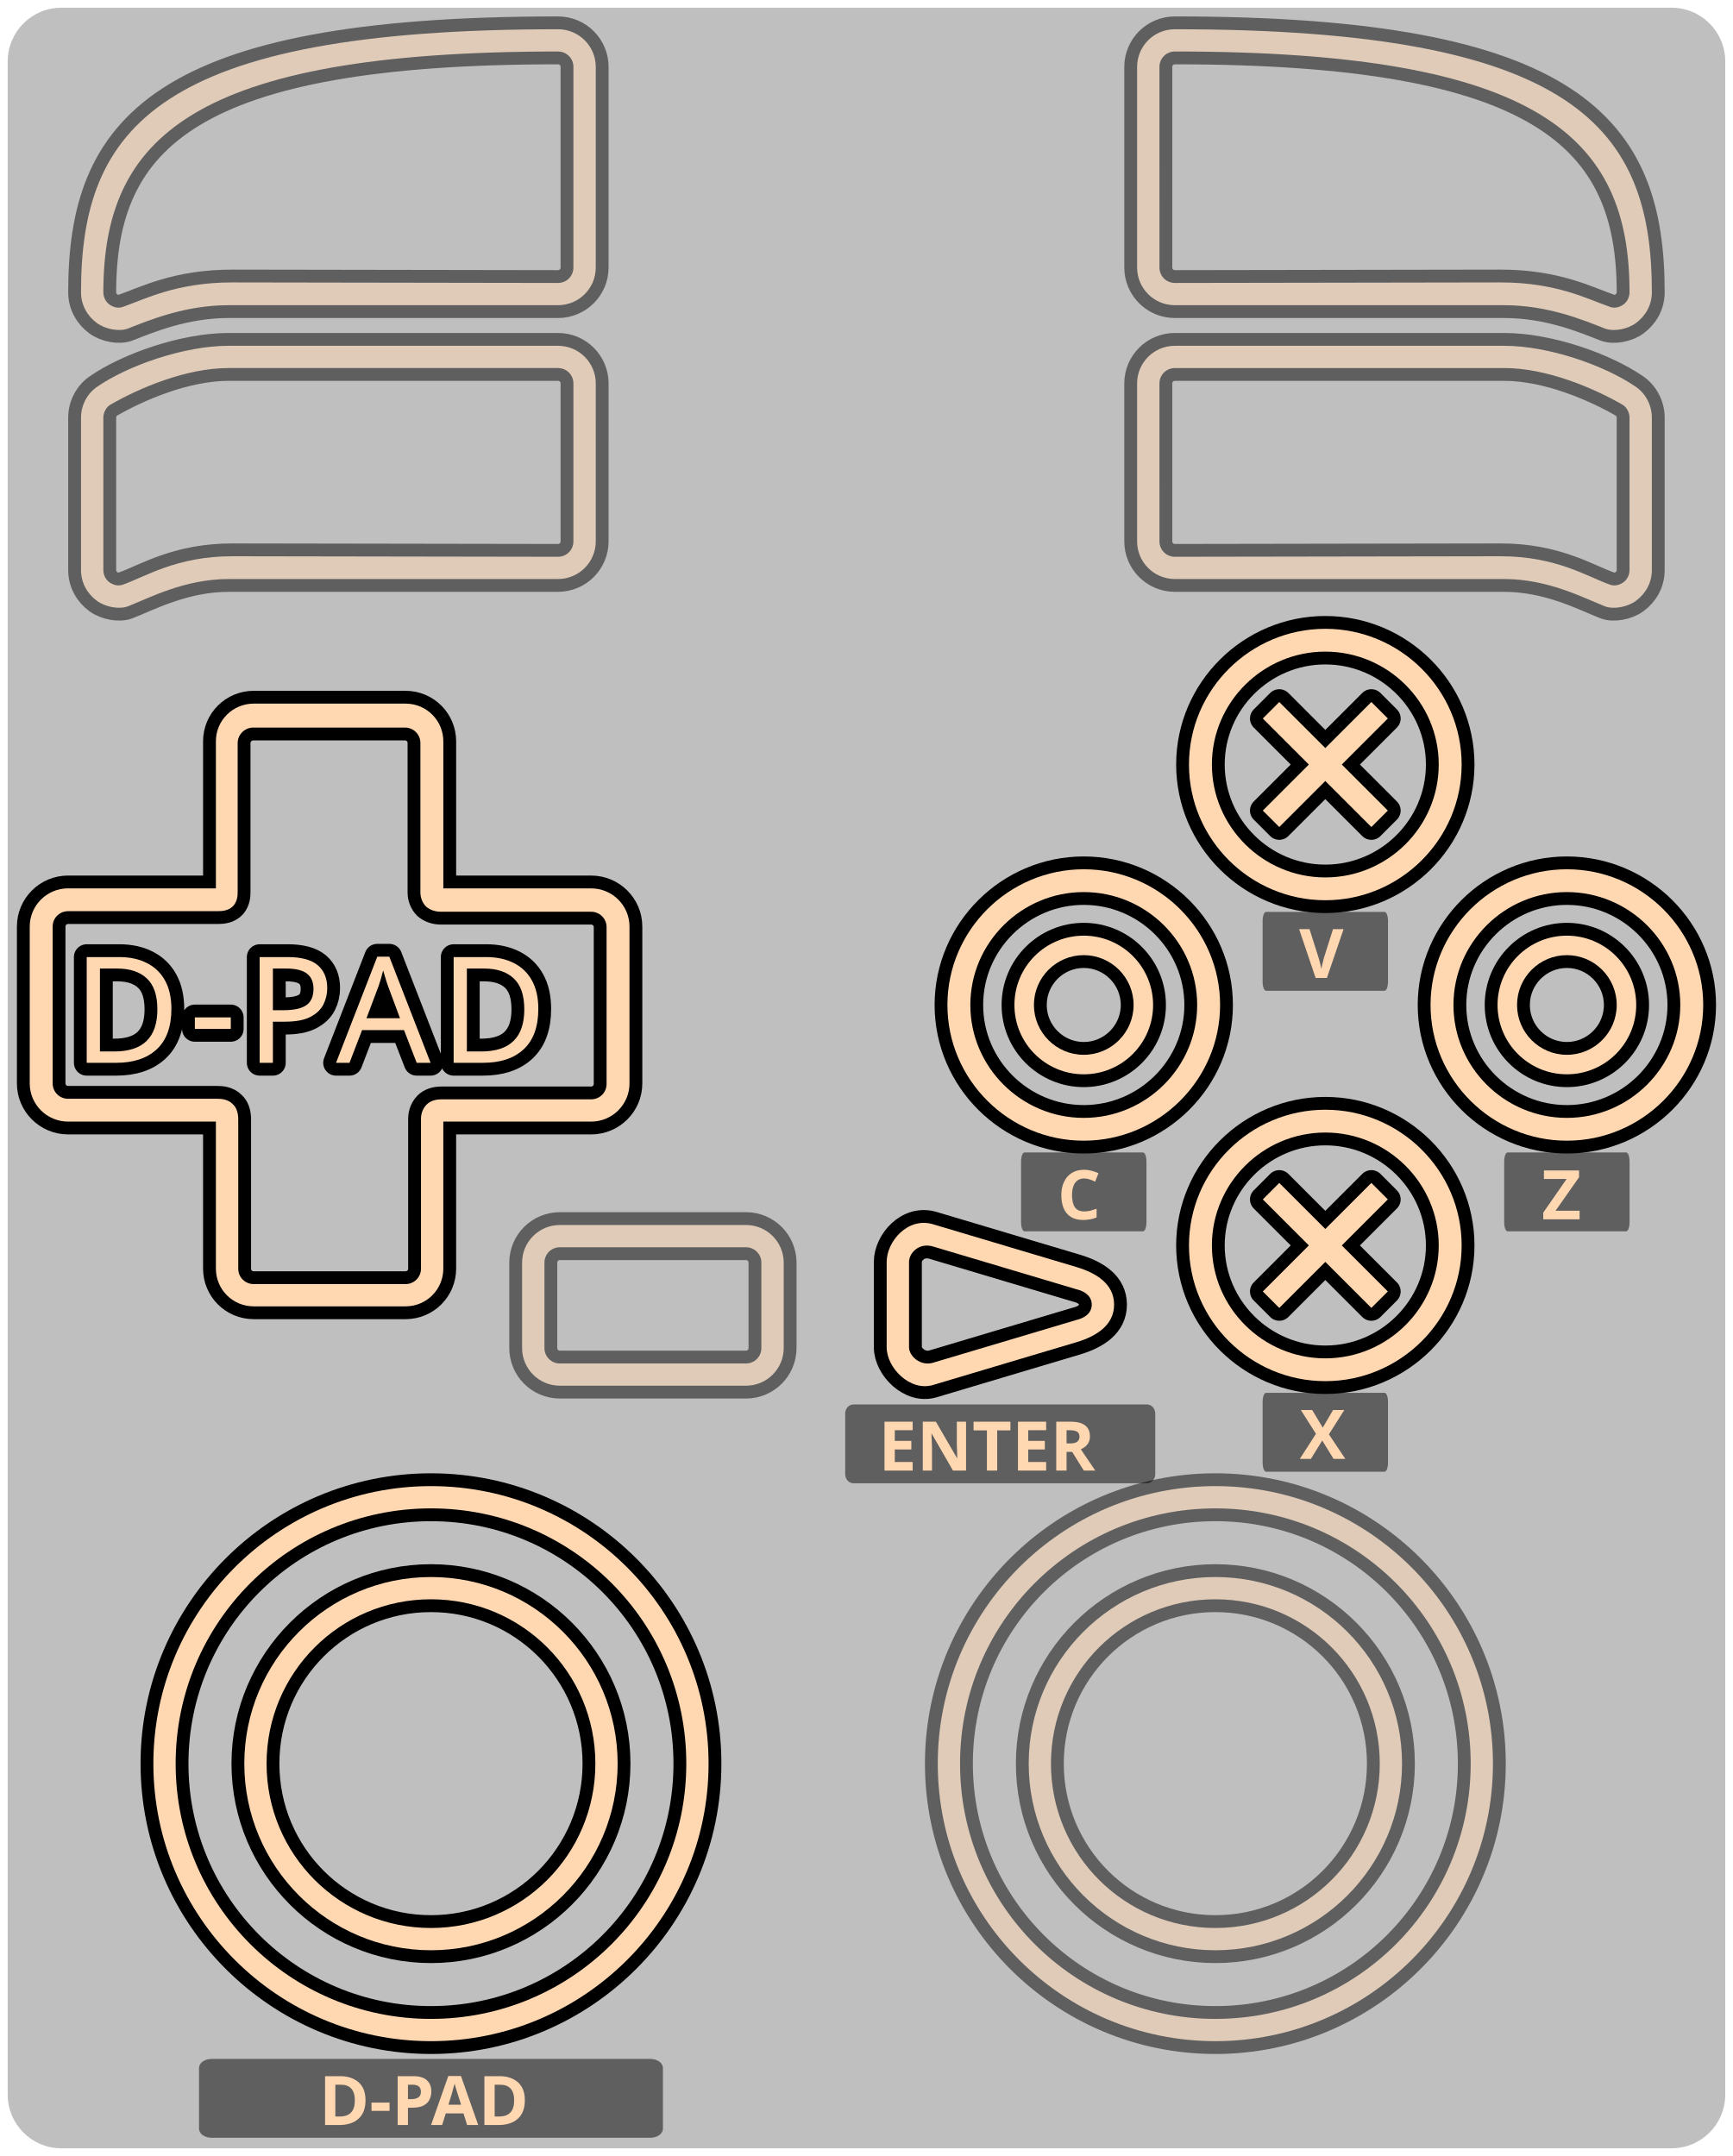
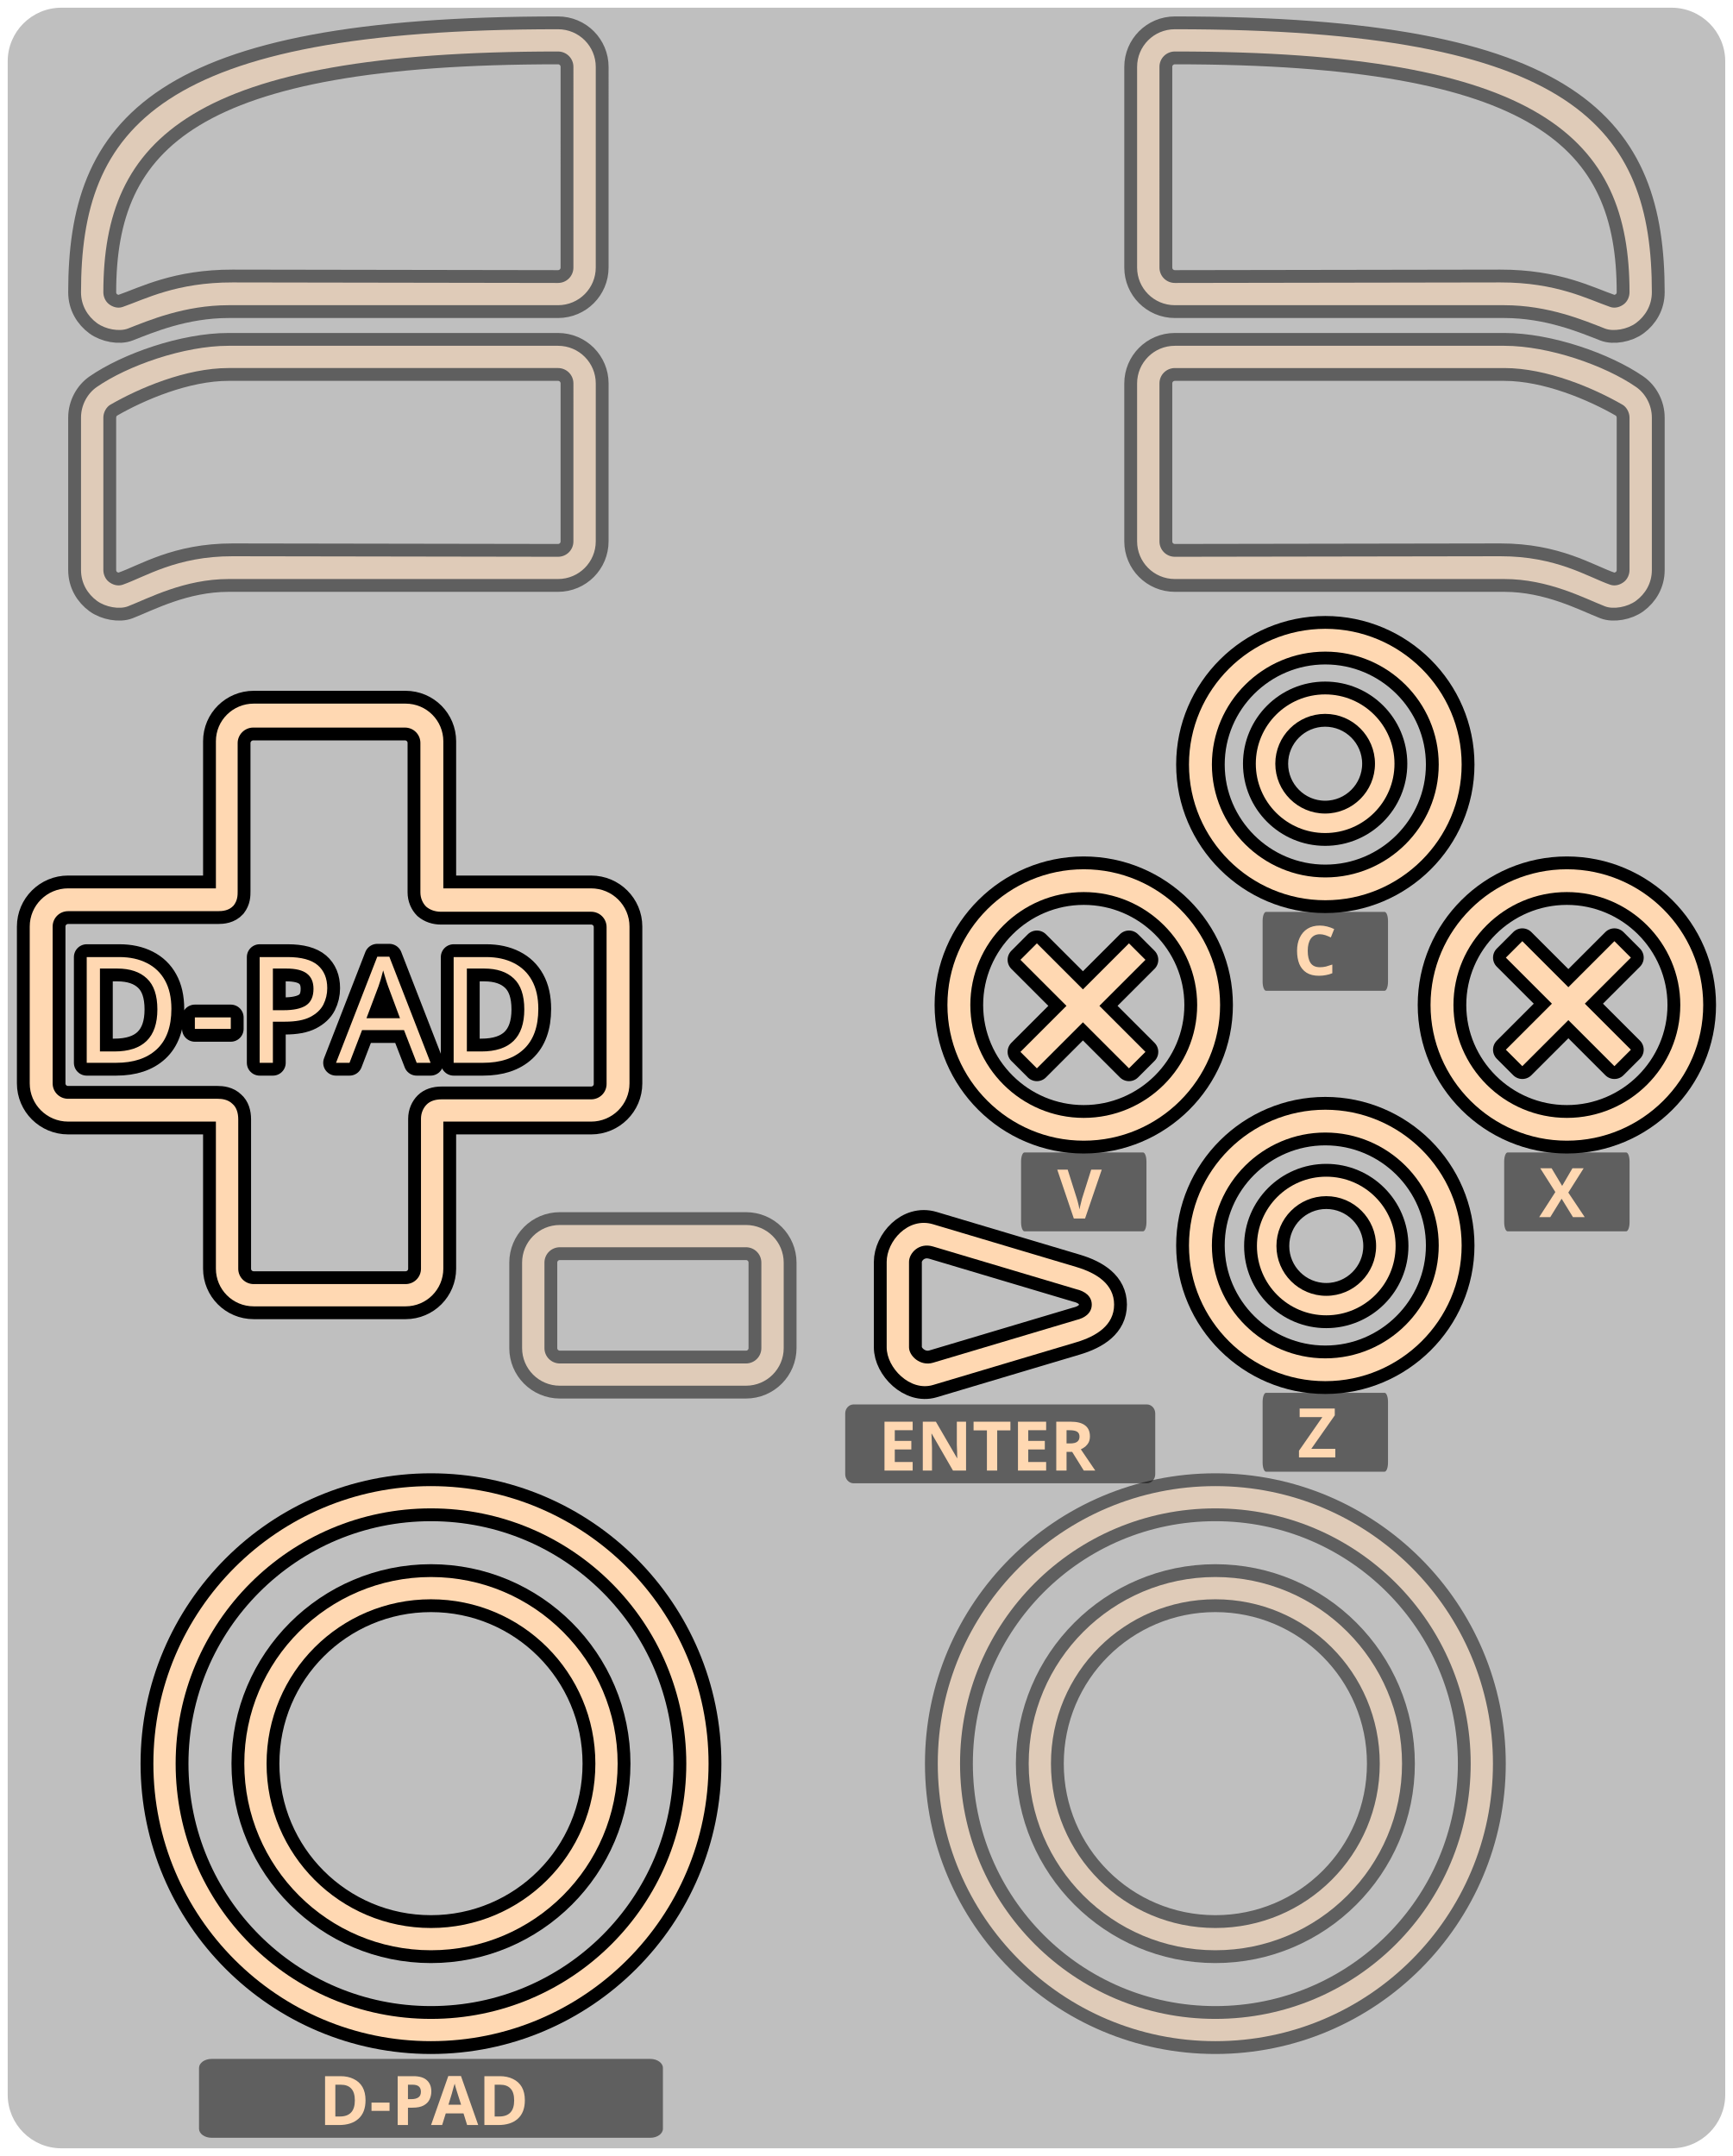
<svg xmlns="http://www.w3.org/2000/svg" version="1.1" id="Layer_3" x="0px" y="0px" viewBox="0 0 225 280" xml:space="preserve" width="225" height="280">
  <defs id="defs75">
    <rect x="76.739" y="147.344" width="33.368" height="20.844" id="rect127464" />
    <rect x="128.25" y="105.787" width="33.96" height="33.738" id="rect83351" />
    <rect x="127.677" y="105.526" width="34.595" height="33.973" id="rect34999" />
    <rect x="161.554" y="139.782" width="33.152" height="33.894" id="rect24475" />
    <rect x="128.25" y="105.787" width="33.96" height="33.738" id="rect83351-3" />
    <rect x="128.25" y="105.787" width="33.96" height="33.738" id="rect83351-9" />
    <rect x="128.25" y="105.787" width="33.96" height="33.738" id="rect83351-5" />
    <rect x="76.739" y="147.344" width="32.548" height="20.781" id="rect127464-0" />
    <rect x="128.25" y="105.787" width="69.439" height="31.708" id="rect83351-4" />
    <rect x="128.25" y="105.787" width="33.96" height="33.738" id="rect83351-52" />
    <rect x="128.25" y="105.787" width="33.96" height="33.738" id="rect83351-52-6" />
    <rect x="128.25" y="105.787" width="33.96" height="33.738" id="rect83351-37" />
    <rect x="128.25" y="105.787" width="33.96" height="33.738" id="rect83351-3-9" />
    <rect x="128.25" y="105.787" width="33.96" height="33.738" id="rect83351-9-2" />
    <rect x="128.25" y="105.787" width="33.96" height="33.738" id="rect83351-5-7" />
    <rect x="76.739" y="147.344" width="33.368" height="20.844" id="rect127464-7" />
    <rect x="76.739" y="147.344" width="32.548" height="20.781" id="rect127464-0-5" />
    <rect x="128.25" y="105.787" width="69.439" height="31.708" id="rect83351-4-1" />
    <rect x="128.25" y="105.787" width="33.96" height="33.738" id="rect83351-52-67" />
    <rect x="128.25" y="105.787" width="33.96" height="33.738" id="rect83351-52-6-8" />
    <rect x="128.25" y="105.787" width="69.439" height="31.708" id="rect83351-4-1-4" />
    <rect x="128.25" y="105.787" width="69.439" height="31.708" id="rect83351-4-1-4-4" />
    <rect x="128.25" y="105.787" width="69.439" height="31.708" id="rect83351-4-1-4-9" />
    <rect x="128.25" y="105.787" width="69.439" height="31.708" id="rect83351-4-1-4-4-4" />
    <rect x="76.739" y="147.344" width="65.207" height="14.331" id="rect127464-7-2" />
    <rect x="76.739" y="147.344" width="65.207" height="14.331" id="rect127464-7-2-8" />
    <rect x="128.25" y="105.787" width="69.439" height="31.708" id="rect83351-4-1-4-4-4-0" />
    <rect x="128.25" y="105.787" width="69.439" height="31.708" id="rect83351-4-1-4-9-7" />
    <rect x="128.25" y="105.787" width="69.439" height="31.708" id="rect83351-4-1-4-1" />
    <rect x="76.739" y="147.344" width="65.207" height="14.331" id="rect127464-7-2-9" />
    <rect x="76.739" y="147.344" width="65.207" height="14.331" id="rect127464-7-2-8-9" />
    <rect x="76.739" y="147.344" width="32.548" height="20.781" id="rect127464-0-5-8-86" />
    <rect x="76.739" y="147.344" width="32.548" height="20.781" id="rect127464-0-5-2" />
    <rect x="76.739" y="147.344" width="32.548" height="20.781" id="rect127464-0-5-2-9" />
    <rect x="76.739" y="147.344" width="32.548" height="20.781" id="rect127464-0-5-2-9-7" />
    <rect x="76.739" y="147.344" width="32.548" height="20.781" id="rect127464-0-5-2-9-3" />
    <rect x="76.739" y="147.344" width="32.548" height="20.781" id="rect127464-0-5-2-9-37" />
    <rect x="76.739" y="147.344" width="32.548" height="20.781" id="rect127464-0-5-2-9-37-4" />
    <rect x="76.739" y="147.344" width="32.548" height="20.781" id="rect127464-0-5-2-9-3-4" />
    <rect x="76.739" y="147.344" width="33.368" height="20.844" id="rect127464-7-1" />
    <rect x="76.739" y="147.344" width="65.207" height="14.331" id="rect127464-7-2-3" />
    <rect x="76.739" y="147.344" width="65.207" height="14.331" id="rect127464-7-2-8-95" />
    <rect x="76.739" y="147.344" width="32.548" height="20.781" id="rect127464-0-5-5" />
    <rect x="128.25" y="105.787" width="33.96" height="33.738" id="rect83351-37-3" />
    <rect x="128.25" y="105.787" width="33.96" height="33.738" id="rect83351-3-9-7" />
    <rect x="128.25" y="105.787" width="33.96" height="33.738" id="rect83351-9-2-9" />
    <rect x="128.25" y="105.787" width="33.96" height="33.738" id="rect83351-5-7-7" />
    <rect x="128.25" y="105.787" width="69.439" height="31.708" id="rect83351-4-1-2" />
    <rect x="128.25" y="105.787" width="69.439" height="31.708" id="rect83351-4-1-4-16" />
    <rect x="128.25" y="105.787" width="69.439" height="31.708" id="rect83351-4-1-4-9-5" />
    <rect x="128.25" y="105.787" width="33.96" height="33.738" id="rect83351-52-67-8" />
    <rect x="128.25" y="105.787" width="33.96" height="33.738" id="rect83351-52-6-8-4" />
    <rect x="128.25" y="105.787" width="69.439" height="31.708" id="rect83351-4-1-4-4-9" />
    <rect x="128.25" y="105.787" width="69.439" height="31.708" id="rect83351-4-1-4-4-4-3" />
  </defs>
  <g id="layer2" style="display:inline">
    <rect style="display:inline;fill:#000000;fill-opacity:0.25;stroke-width:10.783;stroke-linecap:round;stroke-linejoin:round" id="rect937" width="223" height="278" x="1" y="1" rx="6.977" ry="6.969" />
  </g>
  <g id="layer8">
    <path style="display:inline;opacity:0.5;fill:#ffd8b2;fill-opacity:1;stroke:#000000;stroke-width:3.329;stroke-linecap:round;stroke-linejoin:round;stroke-miterlimit:4;stroke-dasharray:none;stroke-opacity:1;paint-order:stroke fill markers" d="m 101.754,175.075 c 0,2.666 -2.157,4.888 -4.909,4.888 h -24.148 c -2.752,0 -4.909,-2.222 -4.909,-4.888 v -11.097 c 0,-2.666 2.157,-4.888 4.909,-4.888 h 24.148 c 2.752,0 4.909,2.222 4.909,4.888 z m -2.901,-11.097 c 0,-1.111 -0.893,-1.999 -2.008,-1.999 h -24.148 c -1.116,0 -2.008,0.889 -2.008,1.999 v 11.097 c 0,1.111 0.893,1.999 2.008,1.999 h 24.148 c 1.116,0 2.008,-0.889 2.008,-1.999 z" id="path23-1-9" />
    <rect style="display:inline;opacity:0.5;fill:#000000;fill-opacity:1;stroke:none;stroke-width:1.665;stroke-linecap:round;stroke-linejoin:round;stroke-miterlimit:4;stroke-dasharray:none;stroke-opacity:1;paint-order:stroke fill markers" id="rect38642-7" width="40.255" height="10.243" x="109.739" y="182.393" ry="1.173" rx="1.093" />
    <text xml:space="preserve" id="text127462-9" style="font-style:normal;font-variant:normal;font-weight:bold;font-stretch:normal;font-size:8px;line-height:1.25;font-family:Comfortaa;-inkscape-font-specification:'Comfortaa Bold';font-variant-ligatures:normal;font-variant-caps:normal;font-variant-numeric:normal;font-variant-east-asian:normal;text-align:center;text-decoration-color:#000000;letter-spacing:0px;word-spacing:0px;white-space:pre;shape-inside:url(#rect127464-0-5);display:inline;fill:#ffd8b2;fill-opacity:1;stroke:none;stroke-width:1.5;stroke-linecap:round;stroke-linejoin:round;stroke-miterlimit:4;stroke-dasharray:none;stroke-opacity:1;paint-order:stroke fill markers;stop-color:#000000" x="10.01" y="0" transform="matrix(1.109733,0,0,1.109733,26.45988,19.34481)">
-       <tspan x="78.922" y="154.665" id="tspan1456">ENTER</tspan>
+       <tspan x="78.922" y="154.665" id="tspan1">ENTER</tspan>
    </text>
    <path style="display:inline;fill:#ffd8b2;fill-opacity:1;stroke:#000000;stroke-width:3.329;stroke-linecap:round;stroke-linejoin:round;stroke-miterlimit:4;stroke-dasharray:none;stroke-opacity:1;paint-order:stroke fill markers" d="m 144.652,169.43 c 0,2.666 -2.272,4.101 -4.909,4.888 l -18.6,5.549 c -2.978,0.888 -6.019,-2.222 -6.019,-4.888 v -11.097 c 0,-2.666 2.753,-5.862 6.019,-4.888 l 18.6,5.549 c 2.637,0.787 4.909,2.222 4.909,4.888 z m -2.901,0 c 0,-1.111 -0.921,-1.75 -2.008,-1.999 l -18.6,-5.549 c -1.855,-0.553 -3.118,0.889 -3.118,1.999 v 11.097 c 0,1.111 1.46,2.494 3.118,1.999 l 18.6,-5.549 c 1.087,-0.25 2.008,-0.889 2.008,-1.999 z" id="path23-1-9-7" />
  </g>
  <g id="layer7" style="display:inline">
    <path style="display:inline;fill:#ffd8b2;fill-opacity:1;stroke:#000000;stroke-width:3.329;stroke-linecap:round;stroke-linejoin:round;stroke-miterlimit:4;stroke-dasharray:none;stroke-opacity:1;paint-order:stroke fill markers" d="m 203.439,148.142 c -9.743,0 -17.701,-7.924 -17.701,-17.625 0,-9.701 7.958,-17.625 17.701,-17.625 9.743,0 17.701,7.924 17.701,17.625 0,9.701 -7.958,17.625 -17.701,17.625 z m 0,-32.288 c -8.107,0 -14.726,6.591 -14.726,14.663 0,8.072 6.619,14.663 14.726,14.663 8.107,0 14.726,-6.591 14.726,-14.663 0,-8.072 -6.619,-14.663 -14.726,-14.663 z" id="path43-1-81" />
    <path style="display:inline;fill:#ffd8b2;fill-opacity:1;stroke:#000000;stroke-width:3.329;stroke-linecap:round;stroke-linejoin:round;stroke-miterlimit:4;stroke-dasharray:none;stroke-opacity:1;paint-order:stroke fill markers" d="m 172.075,179.371 c -9.743,0 -17.701,-7.924 -17.701,-17.625 0,-9.701 7.958,-17.625 17.701,-17.625 9.743,0 17.701,7.924 17.701,17.625 0,9.701 -7.958,17.625 -17.701,17.625 z m 0,-32.288 c -8.107,0 -14.726,6.591 -14.726,14.663 0,8.072 6.619,14.663 14.726,14.663 8.107,0 14.726,-6.591 14.726,-14.663 0,-8.072 -6.619,-14.663 -14.726,-14.663 z" id="path43-1-81-1" />
-     <g id="g159988" transform="matrix(1.342581,0,0,1.342581,158.5676,148.2379)" style="fill:#ffd8b2;fill-opacity:1;stroke:#000000;stroke-width:2.48;stroke-linecap:round;stroke-linejoin:round;stroke-miterlimit:4;stroke-dasharray:none;stroke-opacity:1;paint-order:stroke fill markers">
+     <g id="g159988" transform="matrix(1.342581,0,0,1.342581,190.1243,116.8398)" style="fill:#ffd8b2;fill-opacity:1;stroke:#000000;stroke-width:2.48;stroke-linecap:round;stroke-linejoin:round;stroke-miterlimit:4;stroke-dasharray:none;stroke-opacity:1;paint-order:stroke fill markers">
      <g id="g159984" style="fill:#ffd8b2;fill-opacity:1;stroke:#000000;stroke-width:2.48;stroke-linecap:round;stroke-linejoin:round;stroke-miterlimit:4;stroke-dasharray:none;stroke-opacity:1;paint-order:stroke fill markers">
        <linearGradient id="SVGID_1_" gradientUnits="userSpaceOnUse" x1="10.062" y1="0" x2="10.062" y2="18.009">
          <stop offset="0" style="stop-color:#5B5B5F" id="stop159971" />
          <stop offset="0.023" style="stop-color:#59595D" id="stop159973" />
          <stop offset="0.451" style="stop-color:#333335" id="stop159975" />
          <stop offset="0.791" style="stop-color:#1C1C1D" id="stop159977" />
          <stop offset="1" style="stop-color:#141414" id="stop159979" />
        </linearGradient>
      </g>
      <polygon fill="#6273a8" points="16.107,5.608 14.514,4.015 10.061,8.468 5.608,4.015 4.016,5.608 8.469,10.061 4.016,14.514 5.608,16.106 10.061,11.653 14.514,16.106 16.107,14.514 11.654,10.061 " id="polygon159986" style="fill:#ffd8b2;fill-opacity:1;stroke:#000000;stroke-width:2.48;stroke-linecap:round;stroke-linejoin:round;stroke-miterlimit:4;stroke-dasharray:none;stroke-opacity:1;paint-order:stroke fill markers" />
    </g>
-     <g id="g160464" transform="matrix(1.342581,0,0,1.342581,190.0157,117.0941)" style="fill:#ffd8b2;fill-opacity:1;stroke:#000000;stroke-width:2.48;stroke-linecap:round;stroke-linejoin:round;stroke-miterlimit:4;stroke-dasharray:none;stroke-opacity:1;paint-order:stroke fill markers">
+     <g id="g160464" transform="matrix(1.342581,0,0,1.342581,158.7762,148.3951)" style="fill:#ffd8b2;fill-opacity:1;stroke:#000000;stroke-width:2.48;stroke-linecap:round;stroke-linejoin:round;stroke-miterlimit:4;stroke-dasharray:none;stroke-opacity:1;paint-order:stroke fill markers">
      <g display="none" id="g160426" style="fill:#ffd8b2;fill-opacity:1;stroke:#000000;stroke-width:2.48;stroke-linecap:round;stroke-linejoin:round;stroke-miterlimit:4;stroke-dasharray:none;stroke-opacity:1;paint-order:stroke fill markers">
        <path display="inline" fill="#cc3366" d="m 158.14,70.903 c 23.665,0 42.917,19.252 42.917,42.917 0,23.664 -19.252,42.917 -42.917,42.917 -23.665,0 -42.918,-19.253 -42.918,-42.917 0,-23.664 19.253,-42.917 42.918,-42.917 m 0,-14 c -31.434,0 -56.918,25.483 -56.918,56.917 0,31.435 25.484,56.917 56.918,56.917 31.434,0 56.917,-25.482 56.917,-56.917 0,-31.433 -25.483,-56.917 -56.917,-56.917 z" id="path160424" style="fill:#ffd8b2;fill-opacity:1;stroke:#000000;stroke-width:2.48;stroke-linecap:round;stroke-linejoin:round;stroke-miterlimit:4;stroke-dasharray:none;stroke-opacity:1;paint-order:stroke fill markers" />
      </g>
      <g id="g160445" style="fill:#ffd8b2;fill-opacity:1;stroke:#000000;stroke-width:2.48;stroke-linecap:round;stroke-linejoin:round;stroke-miterlimit:4;stroke-dasharray:none;stroke-opacity:1;paint-order:stroke fill markers">
        <g id="g160441" style="fill:#ffd8b2;fill-opacity:1;stroke:#000000;stroke-width:2.48;stroke-linecap:round;stroke-linejoin:round;stroke-miterlimit:4;stroke-dasharray:none;stroke-opacity:1;paint-order:stroke fill markers">
          <linearGradient id="SVGID_1_-3" gradientUnits="userSpaceOnUse" x1="9.998" y1="0" x2="9.998" y2="17.896">
            <stop offset="0" style="stop-color:#5B5B5F" id="stop160428" />
            <stop offset="0.023" style="stop-color:#59595D" id="stop160430" />
            <stop offset="0.451" style="stop-color:#333335" id="stop160432" />
            <stop offset="0.791" style="stop-color:#1C1C1D" id="stop160434" />
            <stop offset="1" style="stop-color:#141414" id="stop160436" />
          </linearGradient>
        </g>
        <path fill="#cc3333" d="m 9.998,5.177 c 2.658,0 4.82,2.163 4.82,4.82 0,2.657 -2.162,4.82 -4.82,4.82 -2.658,0 -4.819,-2.163 -4.819,-4.82 0,-2.657 2.161,-4.82 4.819,-4.82 m 0,-1.884 c -3.703,0 -6.705,3.002 -6.705,6.705 0,3.703 3.002,6.705 6.705,6.705 3.704,0 6.706,-3.002 6.706,-6.705 0,-3.703 -3.002,-6.705 -6.706,-6.705 z" id="path160443" style="fill:#ffd8b2;fill-opacity:1;stroke:#000000;stroke-width:2.48;stroke-linecap:round;stroke-linejoin:round;stroke-miterlimit:4;stroke-dasharray:none;stroke-opacity:1;paint-order:stroke fill markers" />
      </g>
    </g>
    <rect style="display:inline;opacity:0.5;fill:#000000;fill-opacity:1;stroke:none;stroke-width:1.665;stroke-linecap:round;stroke-linejoin:round;stroke-miterlimit:4;stroke-dasharray:none;stroke-opacity:1;paint-order:stroke fill markers" id="rect38642-7-3" width="16.28" height="10.243" x="163.935" y="180.885" ry="1.173" rx="0.442" />
-     <text xml:space="preserve" id="text127462-9-3" style="font-style:normal;font-variant:normal;font-weight:bold;font-stretch:normal;font-size:8px;line-height:1.25;font-family:Comfortaa;-inkscape-font-specification:'Comfortaa Bold';font-variant-ligatures:normal;font-variant-caps:normal;font-variant-numeric:normal;font-variant-east-asian:normal;text-align:center;text-decoration-color:#000000;letter-spacing:0px;word-spacing:0px;white-space:pre;shape-inside:url(#rect127464-0-5-2-9);display:inline;fill:#ffd8b2;fill-opacity:1;stroke:none;stroke-width:1.5;stroke-linecap:round;stroke-linejoin:round;stroke-miterlimit:4;stroke-dasharray:none;stroke-opacity:1;paint-order:stroke fill markers;stop-color:#000000" x="10.01" y="0" transform="matrix(1.109733,0,0,1.109733,68.72181,17.8326)">
-       <tspan x="90.15" y="154.665" id="tspan1458">X</tspan>
+     <rect style="display:inline;opacity:0.5;fill:#000000;fill-opacity:1;stroke:none;stroke-width:1.665;stroke-linecap:round;stroke-linejoin:round;stroke-miterlimit:4;stroke-dasharray:none;stroke-opacity:1;paint-order:stroke fill markers" id="rect38642-7-3-08" width="16.28" height="10.243" x="195.299" y="149.669" ry="1.173" rx="0.442" />
+     <rect style="display:inline;opacity:0.5;fill:#000000;fill-opacity:1;stroke:none;stroke-width:1.665;stroke-linecap:round;stroke-linejoin:round;stroke-miterlimit:4;stroke-dasharray:none;stroke-opacity:1;paint-order:stroke fill markers" id="rect38642-7-3-9" width="16.28" height="10.243" x="132.572" y="149.669" ry="1.173" rx="0.442" />
+     <text xml:space="preserve" id="text127462-9-3" style="font-style:normal;font-variant:normal;font-weight:bold;font-stretch:normal;font-size:8px;line-height:1.25;font-family:Comfortaa;-inkscape-font-specification:'Comfortaa Bold';font-variant-ligatures:normal;font-variant-caps:normal;font-variant-numeric:normal;font-variant-east-asian:normal;text-align:center;text-decoration-color:#000000;letter-spacing:0px;word-spacing:0px;white-space:pre;shape-inside:url(#rect127464-0-5-2-9);display:inline;fill:#ffd8b2;fill-opacity:1;stroke:none;stroke-width:1.5;stroke-linecap:round;stroke-linejoin:round;stroke-miterlimit:4;stroke-dasharray:none;stroke-opacity:1;paint-order:stroke fill markers;stop-color:#000000" x="10.01" y="0" transform="matrix(1.109733,0,0,1.109733,99.80279,-13.56552)">
+       <tspan x="90.15" y="154.665" id="tspan2">X</tspan>
    </text>
-     <rect style="display:inline;opacity:0.5;fill:#000000;fill-opacity:1;stroke:none;stroke-width:1.665;stroke-linecap:round;stroke-linejoin:round;stroke-miterlimit:4;stroke-dasharray:none;stroke-opacity:1;paint-order:stroke fill markers" id="rect38642-7-3-08" width="16.28" height="10.243" x="195.299" y="149.669" ry="1.173" rx="0.442" />
-     <text xml:space="preserve" id="text127462-9-3-5" style="font-style:normal;font-variant:normal;font-weight:bold;font-stretch:normal;font-size:8px;line-height:1.25;font-family:Comfortaa;-inkscape-font-specification:'Comfortaa Bold';font-variant-ligatures:normal;font-variant-caps:normal;font-variant-numeric:normal;font-variant-east-asian:normal;text-align:center;text-decoration-color:#000000;letter-spacing:0px;word-spacing:0px;white-space:pre;shape-inside:url(#rect127464-0-5-2-9-3);display:inline;fill:#ffd8b2;fill-opacity:1;stroke:none;stroke-width:1.5;stroke-linecap:round;stroke-linejoin:round;stroke-miterlimit:4;stroke-dasharray:none;stroke-opacity:1;paint-order:stroke fill markers;stop-color:#000000" x="10.01" y="0" transform="matrix(1.109733,0,0,1.109733,100.2361,-13.28481)">
-       <tspan x="90.046" y="154.665" id="tspan1460">Z</tspan>
+     <text xml:space="preserve" id="text127462-9-3-5" style="font-style:normal;font-variant:normal;font-weight:bold;font-stretch:normal;font-size:8px;line-height:1.25;font-family:Comfortaa;-inkscape-font-specification:'Comfortaa Bold';font-variant-ligatures:normal;font-variant-caps:normal;font-variant-numeric:normal;font-variant-east-asian:normal;text-align:center;text-decoration-color:#000000;letter-spacing:0px;word-spacing:0px;white-space:pre;shape-inside:url(#rect127464-0-5-2-9-3);display:inline;fill:#ffd8b2;fill-opacity:1;stroke:none;stroke-width:1.5;stroke-linecap:round;stroke-linejoin:round;stroke-miterlimit:4;stroke-dasharray:none;stroke-opacity:1;paint-order:stroke fill markers;stop-color:#000000" x="10.01" y="0" transform="matrix(1.109733,0,0,1.109733,68.52077,17.63759)">
+       <tspan x="90.046" y="154.665" id="tspan3">Z</tspan>
    </text>
    <path style="display:inline;fill:#ffd8b2;fill-opacity:1;stroke:#000000;stroke-width:3.329;stroke-linecap:round;stroke-linejoin:round;stroke-miterlimit:4;stroke-dasharray:none;stroke-opacity:1;paint-order:stroke fill markers" d="m 172.075,116.914 c -9.743,0 -17.701,-7.924 -17.701,-17.625 0,-9.701 7.958,-17.625 17.701,-17.625 9.743,0 17.701,7.924 17.701,17.625 0,9.701 -7.958,17.625 -17.701,17.625 z m 0,-32.288 c -8.107,0 -14.726,6.591 -14.726,14.663 0,8.072 6.619,14.663 14.726,14.663 8.107,0 14.726,-6.591 14.726,-14.663 0,-8.072 -6.619,-14.663 -14.726,-14.663 z" id="path43-1-81-1-4" />
-     <g id="g159988-4" transform="matrix(1.342581,0,0,1.342581,158.5676,85.78108)" style="display:inline;fill:#ffd8b2;fill-opacity:1;stroke:#000000;stroke-width:2.48;stroke-linecap:round;stroke-linejoin:round;stroke-miterlimit:4;stroke-dasharray:none;stroke-opacity:1;paint-order:stroke fill markers">
+     <g id="g159988-4" transform="matrix(1.342581,0,0,1.342581,127.0979,117.1218)" style="display:inline;fill:#ffd8b2;fill-opacity:1;stroke:#000000;stroke-width:2.48;stroke-linecap:round;stroke-linejoin:round;stroke-miterlimit:4;stroke-dasharray:none;stroke-opacity:1;paint-order:stroke fill markers">
      <g id="g159984-7" style="fill:#ffd8b2;fill-opacity:1;stroke:#000000;stroke-width:2.48;stroke-linecap:round;stroke-linejoin:round;stroke-miterlimit:4;stroke-dasharray:none;stroke-opacity:1;paint-order:stroke fill markers">
        <linearGradient id="linearGradient2824" gradientUnits="userSpaceOnUse" x1="10.062" y1="0" x2="10.062" y2="18.009">
          <stop offset="0" style="stop-color:#5B5B5F" id="stop159971-8" />
          <stop offset="0.023" style="stop-color:#59595D" id="stop159973-9" />
          <stop offset="0.451" style="stop-color:#333335" id="stop159975-8" />
          <stop offset="0.791" style="stop-color:#1C1C1D" id="stop159977-1" />
          <stop offset="1" style="stop-color:#141414" id="stop159979-7" />
        </linearGradient>
      </g>
-       <polygon fill="#6273a8" points="5.608,4.015 4.016,5.608 8.469,10.061 4.016,14.514 5.608,16.106 10.061,11.653 14.514,16.106 16.107,14.514 11.654,10.061 16.107,5.608 14.514,4.015 10.061,8.468 " id="polygon159986-0" style="fill:#ffd8b2;fill-opacity:1;stroke:#000000;stroke-width:2.48;stroke-linecap:round;stroke-linejoin:round;stroke-miterlimit:4;stroke-dasharray:none;stroke-opacity:1;paint-order:stroke fill markers" />
+       <polygon fill="#6273a8" points="10.061,11.653 14.514,16.106 16.107,14.514 11.654,10.061 16.107,5.608 14.514,4.015 10.061,8.468 5.608,4.015 4.016,5.608 8.469,10.061 4.016,14.514 5.608,16.106 " id="polygon159986-0" style="fill:#ffd8b2;fill-opacity:1;stroke:#000000;stroke-width:2.48;stroke-linecap:round;stroke-linejoin:round;stroke-miterlimit:4;stroke-dasharray:none;stroke-opacity:1;paint-order:stroke fill markers" />
    </g>
    <rect style="display:inline;opacity:0.5;fill:#000000;fill-opacity:1;stroke:none;stroke-width:1.665;stroke-linecap:round;stroke-linejoin:round;stroke-miterlimit:4;stroke-dasharray:none;stroke-opacity:1;paint-order:stroke fill markers" id="rect38642-7-3-7" width="16.28" height="10.243" x="163.935" y="118.428" ry="1.173" rx="0.442" />
-     <text xml:space="preserve" id="text127462-9-3-9" style="font-style:normal;font-variant:normal;font-weight:bold;font-stretch:normal;font-size:8px;line-height:1.25;font-family:Comfortaa;-inkscape-font-specification:'Comfortaa Bold';font-variant-ligatures:normal;font-variant-caps:normal;font-variant-numeric:normal;font-variant-east-asian:normal;text-align:center;text-decoration-color:#000000;letter-spacing:0px;word-spacing:0px;white-space:pre;shape-inside:url(#rect127464-0-5-2-9-37-4);display:inline;fill:#ffd8b2;fill-opacity:1;stroke:none;stroke-width:1.5;stroke-linecap:round;stroke-linejoin:round;stroke-miterlimit:4;stroke-dasharray:none;stroke-opacity:1;paint-order:stroke fill markers;stop-color:#000000" x="10.01" y="0" transform="matrix(1.109733,0,0,1.109733,68.72181,-44.62422)">
-       <tspan x="90.066" y="154.665" id="tspan1462">V</tspan>
+     <text xml:space="preserve" id="text127462-9-3-9" style="font-style:normal;font-variant:normal;font-weight:bold;font-stretch:normal;font-size:8px;line-height:1.25;font-family:Comfortaa;-inkscape-font-specification:'Comfortaa Bold';font-variant-ligatures:normal;font-variant-caps:normal;font-variant-numeric:normal;font-variant-east-asian:normal;text-align:center;text-decoration-color:#000000;letter-spacing:0px;word-spacing:0px;white-space:pre;shape-inside:url(#rect127464-0-5-2-9-37-4);display:inline;fill:#ffd8b2;fill-opacity:1;stroke:none;stroke-width:1.5;stroke-linecap:round;stroke-linejoin:round;stroke-miterlimit:4;stroke-dasharray:none;stroke-opacity:1;paint-order:stroke fill markers;stop-color:#000000" x="10.01" y="0" transform="matrix(1.109733,0,0,1.109733,37.32368,-13.38468)">
+       <tspan x="90.066" y="154.665" id="tspan4">V</tspan>
    </text>
    <path style="display:inline;fill:#ffd8b2;fill-opacity:1;stroke:#000000;stroke-width:3.329;stroke-linecap:round;stroke-linejoin:round;stroke-miterlimit:4;stroke-dasharray:none;stroke-opacity:1;paint-order:stroke fill markers" d="m 140.712,148.142 c -9.743,0 -17.701,-7.924 -17.701,-17.625 0,-9.701 7.958,-17.625 17.701,-17.625 9.743,0 17.701,7.924 17.701,17.625 0,9.701 -7.958,17.625 -17.701,17.625 z m 0,-32.288 c -8.107,0 -14.726,6.591 -14.726,14.663 0,8.072 6.619,14.663 14.726,14.663 8.107,0 14.726,-6.591 14.726,-14.663 0,-8.072 -6.619,-14.663 -14.726,-14.663 z" id="path43-1-81-6" />
-     <g id="g160464-7" transform="matrix(1.342581,0,0,1.342581,127.2886,117.0941)" style="display:inline;fill:#ffd8b2;fill-opacity:1;stroke:#000000;stroke-width:2.48;stroke-linecap:round;stroke-linejoin:round;stroke-miterlimit:4;stroke-dasharray:none;stroke-opacity:1;paint-order:stroke fill markers">
+     <g id="g160464-7" transform="matrix(1.342581,0,0,1.342581,158.6294,85.76129)" style="display:inline;fill:#ffd8b2;fill-opacity:1;stroke:#000000;stroke-width:2.48;stroke-linecap:round;stroke-linejoin:round;stroke-miterlimit:4;stroke-dasharray:none;stroke-opacity:1;paint-order:stroke fill markers">
      <g display="none" id="g160426-5" style="fill:#ffd8b2;fill-opacity:1;stroke:#000000;stroke-width:2.48;stroke-linecap:round;stroke-linejoin:round;stroke-miterlimit:4;stroke-dasharray:none;stroke-opacity:1;paint-order:stroke fill markers">
        <path display="inline" fill="#cc3366" d="m 158.14,70.903 c 23.665,0 42.917,19.252 42.917,42.917 0,23.664 -19.252,42.917 -42.917,42.917 -23.665,0 -42.918,-19.253 -42.918,-42.917 0,-23.664 19.253,-42.917 42.918,-42.917 m 0,-14 c -31.434,0 -56.918,25.483 -56.918,56.917 0,31.435 25.484,56.917 56.918,56.917 31.434,0 56.917,-25.482 56.917,-56.917 0,-31.433 -25.483,-56.917 -56.917,-56.917 z" id="path160424-3" style="fill:#ffd8b2;fill-opacity:1;stroke:#000000;stroke-width:2.48;stroke-linecap:round;stroke-linejoin:round;stroke-miterlimit:4;stroke-dasharray:none;stroke-opacity:1;paint-order:stroke fill markers" />
      </g>
      <g id="g160445-8" style="fill:#ffd8b2;fill-opacity:1;stroke:#000000;stroke-width:2.48;stroke-linecap:round;stroke-linejoin:round;stroke-miterlimit:4;stroke-dasharray:none;stroke-opacity:1;paint-order:stroke fill markers">
        <g id="g160441-7" style="fill:#ffd8b2;fill-opacity:1;stroke:#000000;stroke-width:2.48;stroke-linecap:round;stroke-linejoin:round;stroke-miterlimit:4;stroke-dasharray:none;stroke-opacity:1;paint-order:stroke fill markers">
          <linearGradient id="linearGradient3172" gradientUnits="userSpaceOnUse" x1="9.998" y1="0" x2="9.998" y2="17.896">
            <stop offset="0" style="stop-color:#5B5B5F" id="stop160428-2" />
            <stop offset="0.023" style="stop-color:#59595D" id="stop160430-4" />
            <stop offset="0.451" style="stop-color:#333335" id="stop160432-6" />
            <stop offset="0.791" style="stop-color:#1C1C1D" id="stop160434-8" />
            <stop offset="1" style="stop-color:#141414" id="stop160436-2" />
          </linearGradient>
        </g>
        <path fill="#cc3333" d="m 9.998,5.177 c 2.658,0 4.82,2.163 4.82,4.82 0,2.657 -2.162,4.82 -4.82,4.82 -2.658,0 -4.819,-2.163 -4.819,-4.82 0,-2.657 2.161,-4.82 4.819,-4.82 m 0,-1.884 c -3.703,0 -6.705,3.002 -6.705,6.705 0,3.703 3.002,6.705 6.705,6.705 3.704,0 6.706,-3.002 6.706,-6.705 0,-3.703 -3.002,-6.705 -6.706,-6.705 z" id="path160443-8" style="fill:#ffd8b2;fill-opacity:1;stroke:#000000;stroke-width:2.48;stroke-linecap:round;stroke-linejoin:round;stroke-miterlimit:4;stroke-dasharray:none;stroke-opacity:1;paint-order:stroke fill markers" />
      </g>
    </g>
-     <rect style="display:inline;opacity:0.5;fill:#000000;fill-opacity:1;stroke:none;stroke-width:1.665;stroke-linecap:round;stroke-linejoin:round;stroke-miterlimit:4;stroke-dasharray:none;stroke-opacity:1;paint-order:stroke fill markers" id="rect38642-7-3-9" width="16.28" height="10.243" x="132.572" y="149.669" ry="1.173" rx="0.442" />
-     <text xml:space="preserve" id="text127462-9-3-5-6" style="font-style:normal;font-variant:normal;font-weight:bold;font-stretch:normal;font-size:8px;line-height:1.25;font-family:Comfortaa;-inkscape-font-specification:'Comfortaa Bold';font-variant-ligatures:normal;font-variant-caps:normal;font-variant-numeric:normal;font-variant-east-asian:normal;text-align:center;text-decoration-color:#000000;letter-spacing:0px;word-spacing:0px;white-space:pre;shape-inside:url(#rect127464-0-5-2-9-3-4);display:inline;fill:#ffd8b2;fill-opacity:1;stroke:none;stroke-width:1.5;stroke-linecap:round;stroke-linejoin:round;stroke-miterlimit:4;stroke-dasharray:none;stroke-opacity:1;paint-order:stroke fill markers;stop-color:#000000" x="10.01" y="0" transform="matrix(1.109733,0,0,1.109733,37.50895,-13.28481)">
-       <tspan x="89.906" y="154.665" id="tspan1464">C</tspan>
+     <text xml:space="preserve" id="text127462-9-3-5-6" style="font-style:normal;font-variant:normal;font-weight:bold;font-stretch:normal;font-size:8px;line-height:1.25;font-family:Comfortaa;-inkscape-font-specification:'Comfortaa Bold';font-variant-ligatures:normal;font-variant-caps:normal;font-variant-numeric:normal;font-variant-east-asian:normal;text-align:center;text-decoration-color:#000000;letter-spacing:0px;word-spacing:0px;white-space:pre;shape-inside:url(#rect127464-0-5-2-9-3-4);display:inline;fill:#ffd8b2;fill-opacity:1;stroke:none;stroke-width:1.5;stroke-linecap:round;stroke-linejoin:round;stroke-miterlimit:4;stroke-dasharray:none;stroke-opacity:1;paint-order:stroke fill markers;stop-color:#000000" x="10.01" y="0" transform="matrix(1.109733,0,0,1.109733,68.11419,-45.00008)">
+       <tspan x="89.906" y="154.665" id="tspan5">C</tspan>
    </text>
  </g>
  <g id="layer9" style="display:inline">
    <path style="display:inline;fill:#ffd8b2;fill-opacity:1;stroke:#000000;stroke-width:3.329;stroke-linecap:round;stroke-linejoin:round;stroke-miterlimit:4;stroke-dasharray:none;stroke-opacity:1;paint-order:stroke fill markers" d="m 52.65,169.655 h -19.71 c -2.752,0 -4.909,-2.222 -4.909,-4.888 v -19.106 H 8.843 c -2.752,0 -4.983,-2.222 -4.983,-4.962 v -20.365 c 0,-2.74 2.231,-4.962 4.983,-4.962 H 28.032 V 96.267 c 0,-2.74 2.231,-4.888 4.909,-4.888 h 19.71 c 2.752,0 4.909,2.222 4.909,4.888 v 19.106 h 19.189 c 2.752,0 4.983,2.222 4.983,4.962 v 20.365 c 0,2.74 -2.231,4.962 -4.983,4.962 H 57.559 v 19.106 c 0,2.666 -2.157,4.888 -4.909,4.888 z M 8.843,118.335 c -1.116,0 -2.008,0.889 -2.008,1.999 v 20.365 c 0,1.111 0.893,1.999 2.008,1.999 H 28.255 c 0.521,0 1.339,0.074 1.934,0.666 0.521,0.444 0.744,1.185 0.744,1.999 v 19.402 c 0,1.111 0.893,1.999 2.008,1.999 h 19.71 c 1.116,0 2.008,-0.889 2.008,-1.999 v -19.476 c 0,-0.741 0.298,-1.407 0.744,-1.851 0.446,-0.444 1.116,-0.666 1.934,-0.666 h 19.412 c 1.116,0 2.008,-0.889 2.008,-1.999 v -20.365 c 0,-1.111 -0.893,-1.999 -2.008,-1.999 H 57.261 c -0.744,0 -1.413,-0.222 -1.934,-0.666 -0.446,-0.444 -0.744,-1.111 -0.744,-1.851 V 96.489 c 0,-1.111 -0.893,-1.999 -2.008,-1.999 h -19.71 v 0 c -0.521,0 -1.041,0.222 -1.413,0.592 -0.372,0.37 -0.595,0.889 -0.595,1.407 v 19.254 c 0,0.518 0,1.185 -0.521,1.851 -0.595,0.666 -1.413,0.741 -2.083,0.741 z" id="path23-1" />
    <text xml:space="preserve" id="text83349-9" style="font-style:normal;font-variant:normal;font-weight:normal;font-stretch:normal;font-size:17.333px;line-height:1.25;font-family:Comfortaa;-inkscape-font-specification:'Comfortaa, Normal';font-variant-ligatures:normal;font-variant-position:normal;font-variant-caps:normal;font-variant-numeric:normal;font-variant-alternates:normal;font-variant-east-asian:normal;text-indent:0;text-align:center;text-decoration-line:none;text-decoration-style:solid;text-decoration-color:#000000;letter-spacing:1px;word-spacing:0px;text-transform:none;writing-mode:lr-tb;direction:ltr;text-orientation:mixed;dominant-baseline:auto;baseline-shift:baseline;white-space:pre;shape-inside:url(#rect83351-4-1);shape-padding:0;shape-margin:0;inline-size:0;display:inline;fill:#ffd8b2;fill-opacity:1;stroke:#000000;stroke-width:3;stroke-linecap:round;stroke-linejoin:round;stroke-miterlimit:4;stroke-dasharray:none;stroke-dashoffset:0;stroke-opacity:1;paint-order:stroke fill markers;stop-color:#000000" x="7.898" y="0" transform="matrix(1.109733,0,0,1.109733,-138.4326,3.030219)">
-       <tspan x="133.202" y="121.649" id="tspan1466">D-PAD</tspan>
+       <tspan x="133.202" y="121.649" id="tspan6">D-PAD</tspan>
    </text>
  </g>
  <g id="layer10" style="display:inline">
    <path style="color:#000000;display:inline;fill:#ffd8b2;stroke:#000000;stroke-width:3.329;stroke-linecap:round;stroke-linejoin:round;stroke-miterlimit:4;stroke-dasharray:none;stroke-opacity:1;paint-order:stroke fill markers" d="m 55.956,193.002 c -19.888,0 -36.042,16.154 -36.042,36.042 0,19.888 16.154,36.042 36.042,36.042 19.888,0 36.042,-16.154 36.042,-36.042 0,-19.888 -16.154,-36.042 -36.042,-36.042 z m 0,2.891 c 18.326,0 33.151,14.825 33.151,33.151 0,18.326 -14.825,33.151 -33.151,33.151 -18.326,0 -33.151,-14.825 -33.151,-33.151 0,-18.326 14.825,-33.151 33.151,-33.151 z" id="circle74" />
    <path style="color:#000000;display:inline;fill:#ffd8b2;stroke:#000000;stroke-width:3.329;stroke-linecap:round;stroke-linejoin:round;stroke-miterlimit:4;stroke-dasharray:none;stroke-opacity:1;paint-order:stroke fill markers" d="m 55.956,204.808 c -13.368,0 -24.236,10.868 -24.236,24.236 0,13.368 10.868,24.236 24.236,24.236 13.368,0 24.236,-10.868 24.236,-24.236 0,-13.368 -10.868,-24.236 -24.236,-24.236 z m 0,2.891 c 11.806,0 21.345,9.539 21.345,21.345 0,11.806 -9.539,21.345 -21.345,21.345 -11.806,0 -21.345,-9.539 -21.345,-21.345 0,-11.806 9.539,-21.345 21.345,-21.345 z" id="circle76" />
    <path style="color:#000000;display:inline;opacity:0.5;fill:#ffd8b2;stroke:#000000;stroke-width:3.329;stroke-linecap:round;stroke-linejoin:round;stroke-miterlimit:4;stroke-dasharray:none;stroke-opacity:1;paint-order:stroke fill markers" d="m 157.8,204.808 c -13.368,0 -24.236,10.868 -24.236,24.236 0,13.368 10.868,24.236 24.236,24.236 13.368,0 24.236,-10.868 24.236,-24.236 0,-13.368 -10.868,-24.236 -24.236,-24.236 z m 0,2.891 c 11.806,0 21.345,9.539 21.345,21.345 0,11.806 -9.539,21.345 -21.345,21.345 -11.806,0 -21.347,-9.539 -21.347,-21.345 0,-11.806 9.541,-21.345 21.347,-21.345 z" id="circle78" />
    <path style="color:#000000;display:inline;opacity:0.5;fill:#ffd8b2;stroke:#000000;stroke-width:3.329;stroke-linecap:round;stroke-linejoin:round;stroke-miterlimit:4;stroke-dasharray:none;stroke-opacity:1;paint-order:stroke fill markers" d="m 157.8,193.002 c -19.888,0 -36.042,16.154 -36.042,36.042 0,19.888 16.154,36.042 36.042,36.042 19.888,0 36.04,-16.154 36.04,-36.042 0,-19.888 -16.152,-36.042 -36.04,-36.042 z m 0,2.891 c 18.326,0 33.151,14.825 33.151,33.151 0,18.326 -14.825,33.151 -33.151,33.151 -18.326,0 -33.151,-14.825 -33.151,-33.151 0,-18.326 14.825,-33.151 33.151,-33.151 z" id="circle80" />
    <rect style="display:inline;opacity:0.5;fill:#000000;fill-opacity:1;stroke:none;stroke-width:1.665;stroke-linecap:round;stroke-linejoin:round;stroke-miterlimit:4;stroke-dasharray:none;stroke-opacity:1;paint-order:stroke fill markers" id="rect38642-2-0-9-1" width="60.232" height="10.243" x="25.84" y="267.391" ry="1.173" rx="1.636" />
    <text xml:space="preserve" id="text127462-3" style="font-style:normal;font-variant:normal;font-weight:bold;font-stretch:normal;font-size:8px;line-height:1.25;font-family:Comfortaa;-inkscape-font-specification:'Comfortaa Bold';font-variant-ligatures:normal;font-variant-caps:normal;font-variant-numeric:normal;font-variant-east-asian:normal;text-align:center;text-decoration-color:#000000;letter-spacing:0px;word-spacing:0px;white-space:pre;shape-inside:url(#rect127464-7-2-9);display:inline;fill:#ffd8b2;fill-opacity:1;stroke:none;stroke-width:1.5;stroke-linecap:round;stroke-linejoin:round;stroke-miterlimit:4;stroke-dasharray:none;stroke-opacity:1;paint-order:stroke fill markers;stop-color:#000000" x="10.01" y="0" transform="matrix(1.109733,0,0,1.109733,-65.49543,104.3429)">
-       <tspan x="96.332" y="154.665" id="tspan1468">D-PAD</tspan>
+       <tspan x="96.332" y="154.665" id="tspan7">D-PAD</tspan>
    </text>
  </g>
  <g id="layer4" style="display:inline">
    <path style="display:inline;opacity:0.5;fill:#ffd8b2;fill-opacity:1;stroke:#000000;stroke-width:3.329;stroke-linecap:round;stroke-linejoin:round;stroke-miterlimit:4;stroke-dasharray:none;stroke-opacity:1;paint-order:stroke fill markers" d="m 77.351,70.31 c 0,2.666 -2.157,4.888 -4.909,4.888 H 29.681 c -5.736,0 -10.394,2.501 -13.061,3.541 -1.119,0.437 -2.93,0.103 -4.029,-0.704 -1.212,-0.889 -2.072,-2.29 -2.072,-4.006 V 54.235 c 0,-1.626 0.827,-3.132 2.055,-3.981 3.995,-2.761 11.286,-5.346 17.108,-5.346 h 42.762 c 2.752,0 4.909,2.222 4.909,4.888 z M 74.451,49.796 c 0,-1.111 -0.893,-1.999 -2.008,-1.999 H 29.681 c -5.559,0 -11.666,2.633 -15.36,4.766 -0.517,0.299 -0.906,1.006 -0.902,1.673 V 74.029 c 0,0.588 0.267,1.175 0.703,1.525 0.477,0.383 1.157,0.608 1.794,0.388 2.915,-1.007 6.984,-3.714 14.285,-3.702 l 42.241,0.069 c 1.116,0.002 2.008,-0.889 2.008,-1.999 z" id="path23-1-9-3" />
    <path style="display:inline;opacity:0.5;fill:#ffd8b2;fill-opacity:1;stroke:#000000;stroke-width:3.329;stroke-linecap:round;stroke-linejoin:round;stroke-miterlimit:4;stroke-dasharray:none;stroke-opacity:1;paint-order:stroke fill markers" d="m 147.639,70.31 c 0,2.666 2.157,4.888 4.909,4.888 h 42.762 c 5.736,0 10.394,2.501 13.061,3.541 1.119,0.437 2.93,0.103 4.029,-0.704 1.212,-0.889 2.072,-2.29 2.072,-4.006 V 54.235 c 0,-1.626 -0.827,-3.132 -2.055,-3.981 -3.995,-2.761 -11.286,-5.346 -17.108,-5.346 h -42.762 c -2.752,0 -4.909,2.222 -4.909,4.888 z m 2.901,-20.513 c 0,-1.111 0.892,-1.999 2.008,-1.999 h 42.762 c 5.559,0 11.666,2.633 15.36,4.766 0.518,0.299 0.906,1.006 0.902,1.673 V 74.029 c 0,0.588 -0.267,1.175 -0.703,1.525 -0.477,0.383 -1.157,0.608 -1.794,0.388 -2.915,-1.007 -6.984,-3.714 -14.285,-3.702 l -42.241,0.069 c -1.116,0.002 -2.008,-0.889 -2.008,-1.999 z" id="path23-1-9-3-6" />
  </g>
  <g id="layer6" style="display:inline">
    <path style="display:inline;opacity:0.5;fill:#ffd8b2;fill-opacity:1;stroke:#000000;stroke-width:3.329;stroke-linecap:round;stroke-linejoin:round;stroke-miterlimit:4;stroke-dasharray:none;stroke-opacity:1;paint-order:stroke fill markers" d="m 77.351,34.748 c 0,2.666 -2.157,4.888 -4.909,4.888 H 29.681 c -5.736,0 -10.394,1.988 -13.061,3.028 -1.119,0.437 -2.93,0.103 -4.029,-0.704 -1.212,-0.889 -2.072,-2.29 -2.072,-4.006 0,-21.258 9.827,-34.156 61.924,-34.156 2.752,0 4.909,2.222 4.909,4.888 z M 74.451,8.686 c 0,-1.111 -0.893,-1.999 -2.008,-1.999 -47.658,0 -59.024,11.333 -59.024,31.268 0,0.588 0.267,1.175 0.703,1.525 0.477,0.383 1.157,0.608 1.794,0.388 2.915,-1.007 6.984,-3.201 14.285,-3.189 l 42.241,0.069 c 1.116,0.002 2.008,-0.889 2.008,-1.999 z" id="path23-1-9-3-3" />
    <path style="display:inline;opacity:0.5;fill:#ffd8b2;fill-opacity:1;stroke:#000000;stroke-width:3.329;stroke-linecap:round;stroke-linejoin:round;stroke-miterlimit:4;stroke-dasharray:none;stroke-opacity:1;paint-order:stroke fill markers" d="m 147.639,34.748 c 0,2.666 2.157,4.888 4.909,4.888 h 42.762 c 5.736,0 10.394,1.988 13.061,3.028 1.119,0.437 2.93,0.103 4.029,-0.704 1.212,-0.889 2.072,-2.29 2.072,-4.006 0,-21.258 -9.827,-34.156 -61.924,-34.156 -2.752,0 -4.909,2.222 -4.909,4.888 z m 2.901,-26.062 c 0,-1.111 0.893,-1.999 2.008,-1.999 47.658,0 59.024,11.333 59.024,31.268 0,0.588 -0.267,1.175 -0.703,1.525 -0.477,0.383 -1.157,0.608 -1.794,0.388 -2.915,-1.007 -6.984,-3.201 -14.285,-3.189 l -42.241,0.069 c -1.116,0.002 -2.008,-0.889 -2.008,-1.999 z" id="path23-1-9-3-3-88" />
  </g>
</svg>
